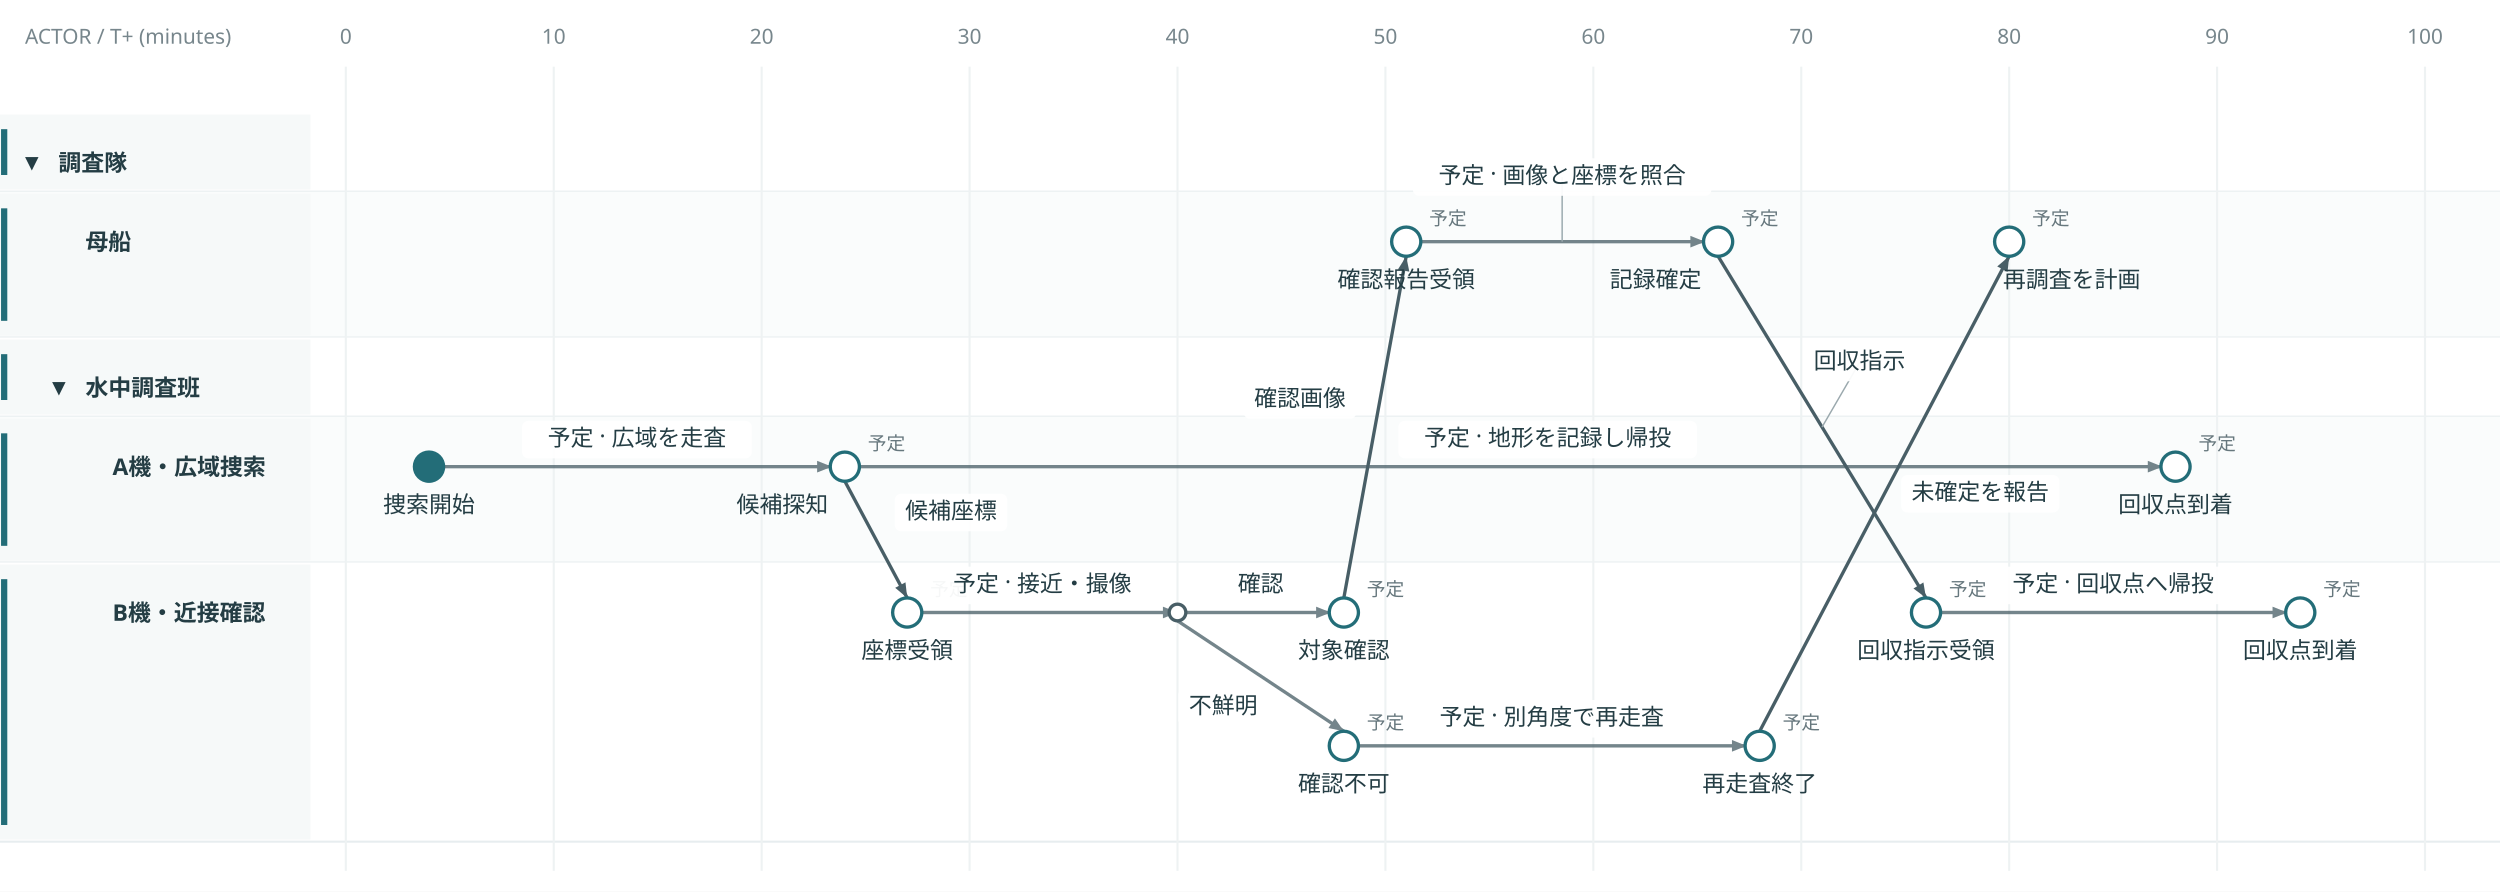
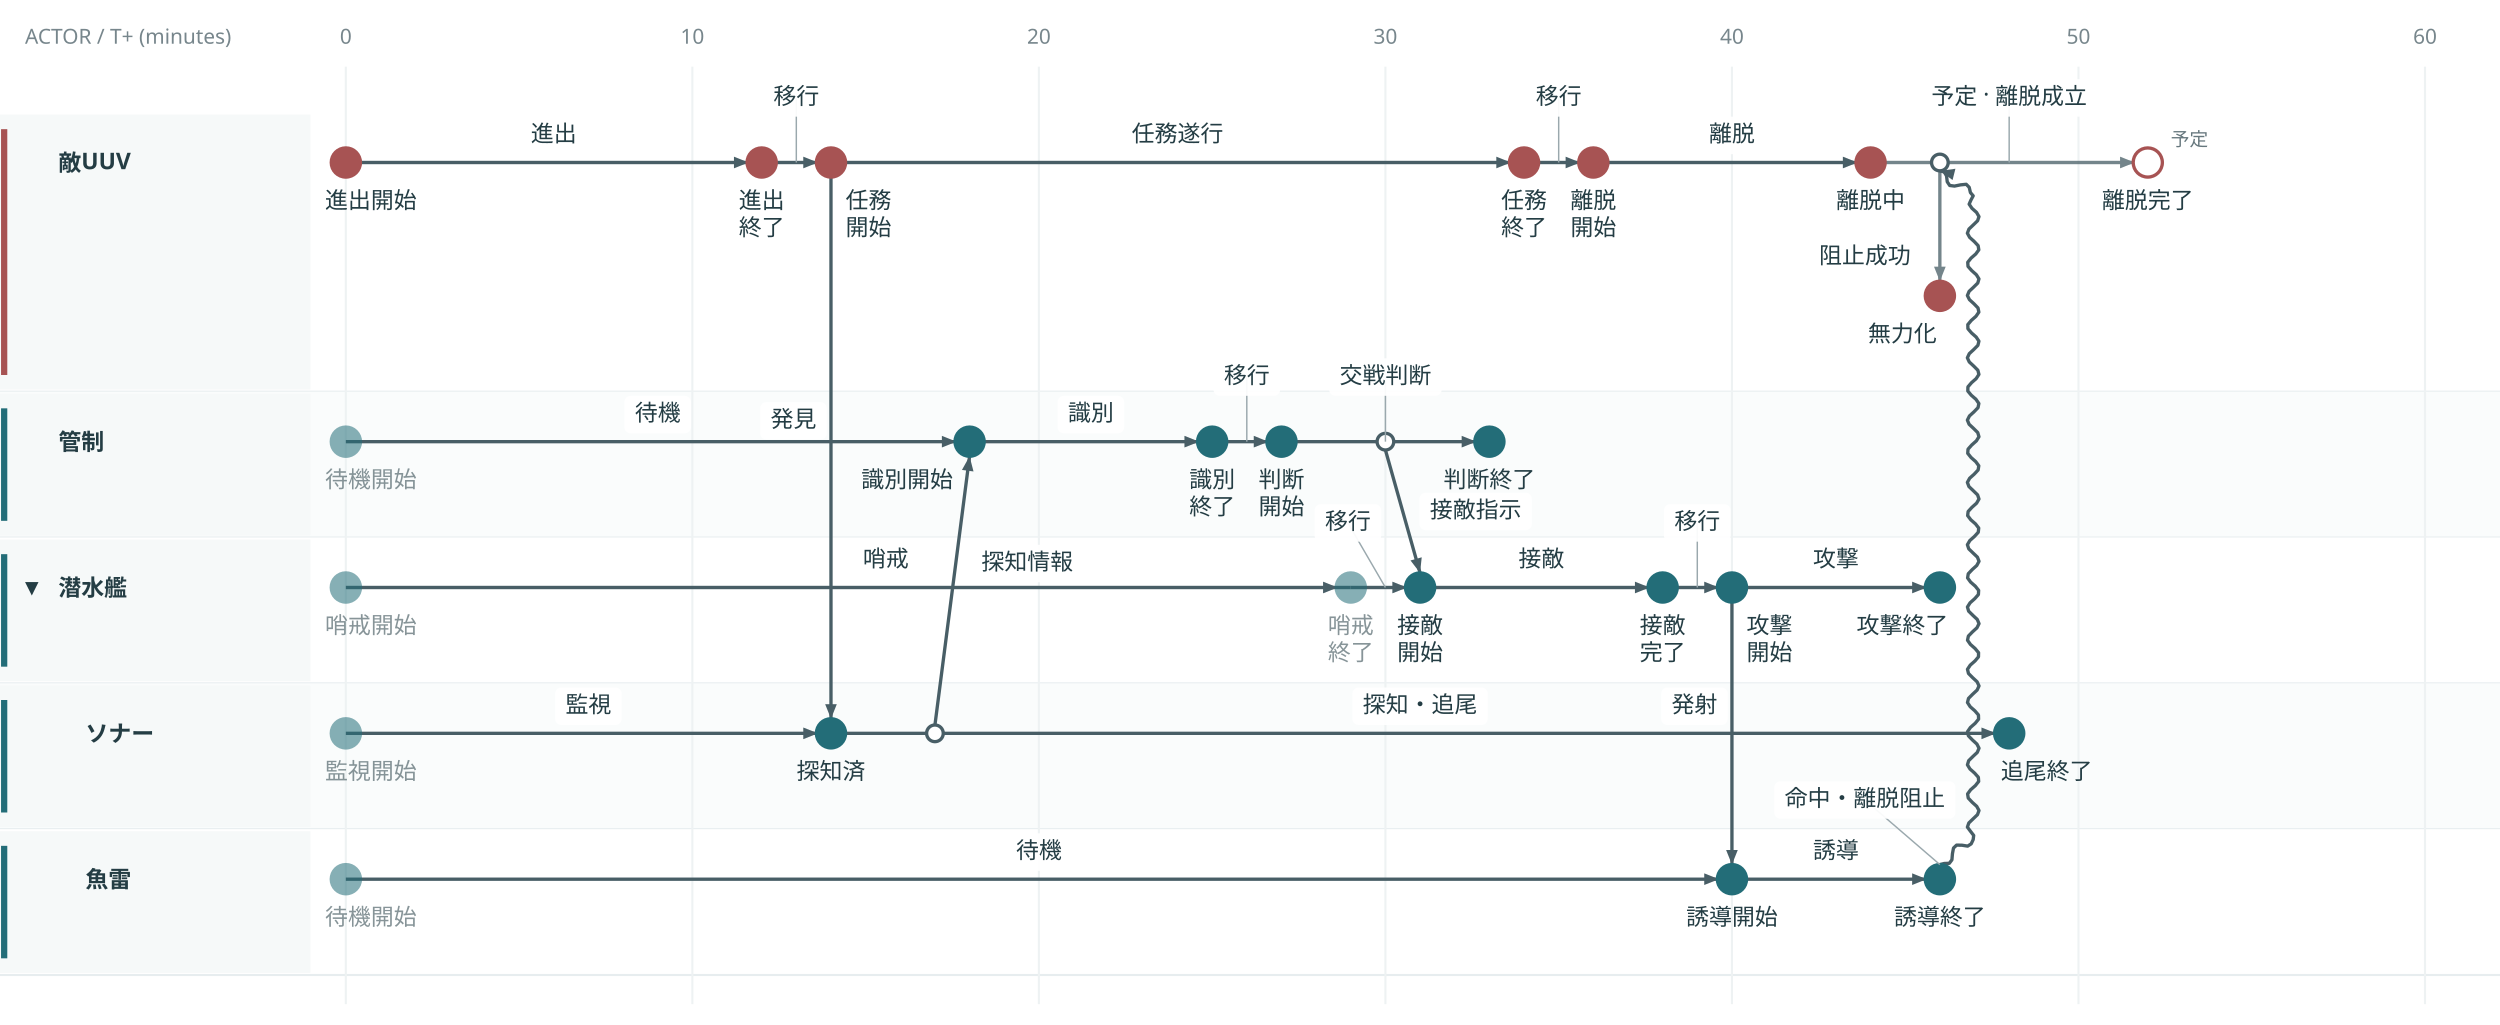
- <svg xmlns="http://www.w3.org/2000/svg" width="1200" height="428" viewBox="0 0 1200 428" role="img" aria-label="海底調査 — 2機のUUVと母船による確認・回収" font-family="Segoe UI, Noto Sans JP, sans-serif" font-size="11" fill="#243d44" data-view="mission">
+ <svg xmlns="http://www.w3.org/2000/svg" width="1200" height="492" viewBox="0 0 1200 492" role="img" aria-label="潜水艦グループ — ソナー・魚雷による任務阻止" font-family="Segoe UI, Noto Sans JP, sans-serif" font-size="11" fill="#243d44" data-view="mission">
  <defs>
    <marker id="arrow" viewBox="0 0 10 10" refX="10" refY="5" markerWidth="7" markerHeight="7" orient="auto-start-reverse" markerUnits="userSpaceOnUse">
      <path d="M0,1 L10,5 L0,9 Z" fill="context-stroke" />
    </marker>
    <marker id="state-arrow" viewBox="0 0 10 10" refX="19" refY="5" markerWidth="7" markerHeight="7" orient="auto-start-reverse" markerUnits="userSpaceOnUse">
      <path d="M0,1 L10,5 L0,9 Z" fill="context-stroke" />
    </marker>
    <clipPath id="time-clip">
-       <rect x="152" y="32" width="1048" height="428" />
+       <rect x="152" y="32" width="1048" height="492" />
    </clipPath>
  </defs>
  <rect width="100%" height="100%" fill="white" />
-   <rect x="0" y="54" width="1200" height="38" fill="#ffffff" />
-   <path d="M0,92 H1200" stroke="#e7edef" />
-   <rect x="0" y="92" width="1200" height="70" fill="#fafcfc" />
-   <path d="M0,162 H1200" stroke="#e7edef" />
-   <rect x="0" y="162" width="1200" height="38" fill="#ffffff" />
-   <path d="M0,200 H1200" stroke="#e7edef" />
-   <rect x="0" y="200" width="1200" height="70" fill="#fafcfc" />
-   <path d="M0,270 H1200" stroke="#e7edef" />
-   <rect x="0" y="270" width="1200" height="134" fill="#ffffff" />
-   <path d="M0,404 H1200" stroke="#e7edef" />
-   <path d="M166,32 V418" stroke="#eef2f3" />
+   <rect x="0" y="54" width="1200" height="134" fill="#ffffff" />
+   <path d="M0,188 H1200" stroke="#e7edef" />
+   <rect x="0" y="188" width="1200" height="70" fill="#fafcfc" />
+   <path d="M0,258 H1200" stroke="#e7edef" />
+   <rect x="0" y="258" width="1200" height="70" fill="#ffffff" />
+   <path d="M0,328 H1200" stroke="#e7edef" />
+   <rect x="0" y="328" width="1200" height="70" fill="#fafcfc" />
+   <path d="M0,398 H1200" stroke="#e7edef" />
+   <rect x="0" y="398" width="1200" height="70" fill="#ffffff" />
+   <path d="M0,468 H1200" stroke="#e7edef" />
+   <path d="M166,32 V482" stroke="#eef2f3" />
  <text x="166" y="21" text-anchor="middle" font-size="10" fill="#77868c">0</text>
-   <path d="M265.8,32 V418" stroke="#eef2f3" />
-   <text x="265.8" y="21" text-anchor="middle" font-size="10" fill="#77868c">10</text>
-   <path d="M365.6,32 V418" stroke="#eef2f3" />
-   <text x="365.6" y="21" text-anchor="middle" font-size="10" fill="#77868c">20</text>
-   <path d="M465.4,32 V418" stroke="#eef2f3" />
-   <text x="465.4" y="21" text-anchor="middle" font-size="10" fill="#77868c">30</text>
-   <path d="M565.2,32 V418" stroke="#eef2f3" />
-   <text x="565.2" y="21" text-anchor="middle" font-size="10" fill="#77868c">40</text>
-   <path d="M665,32 V418" stroke="#eef2f3" />
-   <text x="665" y="21" text-anchor="middle" font-size="10" fill="#77868c">50</text>
-   <path d="M764.8,32 V418" stroke="#eef2f3" />
-   <text x="764.8" y="21" text-anchor="middle" font-size="10" fill="#77868c">60</text>
-   <path d="M864.6,32 V418" stroke="#eef2f3" />
-   <text x="864.6" y="21" text-anchor="middle" font-size="10" fill="#77868c">70</text>
-   <path d="M964.4,32 V418" stroke="#eef2f3" />
-   <text x="964.4" y="21" text-anchor="middle" font-size="10" fill="#77868c">80</text>
-   <path d="M1064.2,32 V418" stroke="#eef2f3" />
-   <text x="1064.2" y="21" text-anchor="middle" font-size="10" fill="#77868c">90</text>
-   <path d="M1164,32 V418" stroke="#eef2f3" />
-   <text x="1164" y="21" text-anchor="middle" font-size="10" fill="#77868c">100</text>
+   <path d="M332.333,32 V482" stroke="#eef2f3" />
+   <text x="332.333" y="21" text-anchor="middle" font-size="10" fill="#77868c">10</text>
+   <path d="M498.667,32 V482" stroke="#eef2f3" />
+   <text x="498.667" y="21" text-anchor="middle" font-size="10" fill="#77868c">20</text>
+   <path d="M665,32 V482" stroke="#eef2f3" />
+   <text x="665" y="21" text-anchor="middle" font-size="10" fill="#77868c">30</text>
+   <path d="M831.333,32 V482" stroke="#eef2f3" />
+   <text x="831.333" y="21" text-anchor="middle" font-size="10" fill="#77868c">40</text>
+   <path d="M997.667,32 V482" stroke="#eef2f3" />
+   <text x="997.667" y="21" text-anchor="middle" font-size="10" fill="#77868c">50</text>
+   <path d="M1164,32 V482" stroke="#eef2f3" />
+   <text x="1164" y="21" text-anchor="middle" font-size="10" fill="#77868c">60</text>
  <text x="12" y="21" font-size="10" fill="#77868c">ACTOR / T+ (minutes)</text>
  <g clip-path="url(#time-clip)">
    <g class="edge task">
-       <path class="line" data-polarity="positive" d="M205.92,224.00 L405.52,224.00" fill="none" stroke="#485e66" stroke-width="1.6" opacity="0.76" stroke-linejoin="round" marker-end="url(#state-arrow)" />
-     </g>
-     <g class="edge task">
-       <path class="line" data-polarity="positive" d="M405.52,224.00 L1044.24,224.00" fill="none" stroke="#485e66" stroke-width="1.6" opacity="0.76" stroke-linejoin="round" marker-end="url(#state-arrow)" />
-     </g>
-     <g class="edge task">
-       <path class="line" data-polarity="positive" d="M435.46,294.00 L565.20,294.00" fill="none" stroke="#485e66" stroke-width="1.6" opacity="0.76" stroke-linejoin="round" marker-end="url(#arrow)" />
-     </g>
-     <g class="edge task">
-       <path class="line" data-polarity="positive" d="M645.04,358.00 L844.64,358.00" fill="none" stroke="#485e66" stroke-width="1.6" opacity="0.76" stroke-linejoin="round" marker-end="url(#state-arrow)" />
-     </g>
-     <g class="edge task">
-       <path class="line" data-polarity="positive" d="M924.48,294.00 L1104.12,294.00" fill="none" stroke="#485e66" stroke-width="1.6" opacity="0.76" stroke-linejoin="round" marker-end="url(#state-arrow)" />
-     </g>
-     <g class="edge task">
-       <path class="line" data-polarity="positive" d="M674.98,116.00 L824.68,116.00" fill="none" stroke="#485e66" stroke-width="1.6" opacity="0.76" stroke-linejoin="round" marker-end="url(#state-arrow)" />
+       <path class="line" data-polarity="positive" d="M166.00,78.00 L365.60,78.00" fill="none" stroke="#485e66" stroke-width="1.6" opacity="1" stroke-linejoin="round" marker-end="url(#state-arrow)" />
+     </g>
+     <g class="edge task">
+       <path class="line" data-polarity="positive" d="M398.87,78.00 L731.53,78.00" fill="none" stroke="#485e66" stroke-width="1.6" opacity="1" stroke-linejoin="round" marker-end="url(#state-arrow)" />
+     </g>
+     <g class="edge task">
+       <path class="line" data-polarity="positive" d="M764.80,78.00 L897.87,78.00" fill="none" stroke="#485e66" stroke-width="1.6" opacity="1" stroke-linejoin="round" marker-end="url(#state-arrow)" />
+     </g>
+     <g class="edge task">
+       <path class="line" data-polarity="positive" d="M166.00,352.00 L398.87,352.00" fill="none" stroke="#485e66" stroke-width="1.6" opacity="1" stroke-linejoin="round" marker-end="url(#state-arrow)" />
+     </g>
+     <g class="edge task">
+       <path class="line" data-polarity="positive" d="M398.87,352.00 L964.40,352.00" fill="none" stroke="#485e66" stroke-width="1.6" opacity="1" stroke-linejoin="round" marker-end="url(#state-arrow)" />
+     </g>
+     <g class="edge task">
+       <path class="line" data-polarity="positive" d="M166.00,212.00 L465.40,212.00" fill="none" stroke="#485e66" stroke-width="1.6" opacity="1" stroke-linejoin="round" marker-end="url(#state-arrow)" />
+     </g>
+     <g class="edge task">
+       <path class="line" data-polarity="positive" d="M465.40,212.00 L581.83,212.00" fill="none" stroke="#485e66" stroke-width="1.6" opacity="1" stroke-linejoin="round" marker-end="url(#state-arrow)" />
+     </g>
+     <g class="edge task">
+       <path class="line" data-polarity="positive" d="M615.10,212.00 L714.90,212.00" fill="none" stroke="#485e66" stroke-width="1.6" opacity="1" stroke-linejoin="round" marker-end="url(#state-arrow)" />
+     </g>
+     <g class="edge task">
+       <path class="line" data-polarity="positive" d="M166.00,282.00 L648.37,282.00" fill="none" stroke="#485e66" stroke-width="1.6" opacity="1" stroke-linejoin="round" marker-end="url(#state-arrow)" />
+     </g>
+     <g class="edge task">
+       <path class="line" data-polarity="positive" d="M681.63,282.00 L798.07,282.00" fill="none" stroke="#485e66" stroke-width="1.6" opacity="1" stroke-linejoin="round" marker-end="url(#state-arrow)" />
+     </g>
+     <g class="edge task">
+       <path class="line" data-polarity="positive" d="M831.33,282.00 L931.13,282.00" fill="none" stroke="#485e66" stroke-width="1.6" opacity="1" stroke-linejoin="round" marker-end="url(#state-arrow)" />
+     </g>
+     <g class="edge task">
+       <path class="line" data-polarity="positive" d="M166.00,422.00 L831.33,422.00" fill="none" stroke="#485e66" stroke-width="1.6" opacity="1" stroke-linejoin="round" marker-end="url(#state-arrow)" />
+     </g>
+     <g class="edge task">
+       <path class="line" data-polarity="positive" d="M831.33,422.00 L931.13,422.00" fill="none" stroke="#485e66" stroke-width="1.6" opacity="1" stroke-linejoin="round" marker-end="url(#state-arrow)" />
+     </g>
+     <g class="edge task">
+       <path class="line" data-polarity="positive" d="M365.60,78.00 L398.87,78.00" fill="none" stroke="#485e66" stroke-width="1.6" opacity="1" stroke-linejoin="round" marker-end="url(#state-arrow)" />
+     </g>
+     <g class="edge task">
+       <path class="line" data-polarity="positive" d="M731.53,78.00 L764.80,78.00" fill="none" stroke="#485e66" stroke-width="1.6" opacity="1" stroke-linejoin="round" marker-end="url(#state-arrow)" />
+     </g>
+     <g class="edge task">
+       <path class="line" data-polarity="positive" d="M897.87,78.00 L1030.93,78.00" fill="none" stroke="#485e66" stroke-width="1.6" opacity="0.76" stroke-linejoin="round" marker-end="url(#state-arrow)" />
+     </g>
+     <g class="edge task">
+       <path class="line" data-polarity="positive" d="M581.83,212.00 L615.10,212.00" fill="none" stroke="#485e66" stroke-width="1.6" opacity="1" stroke-linejoin="round" marker-end="url(#state-arrow)" />
+     </g>
+     <g class="edge task">
+       <path class="line" data-polarity="positive" d="M648.37,282.00 L681.63,282.00" fill="none" stroke="#485e66" stroke-width="1.6" opacity="1" stroke-linejoin="round" marker-end="url(#state-arrow)" />
+     </g>
+     <g class="edge task">
+       <path class="line" data-polarity="positive" d="M798.07,282.00 L831.33,282.00" fill="none" stroke="#485e66" stroke-width="1.6" opacity="1" stroke-linejoin="round" marker-end="url(#state-arrow)" />
    </g>
    <g class="edge outcome">
-       <path class="line" data-polarity="positive" d="M565.20,294.00 L645.04,294.00" fill="none" stroke="#485e66" stroke-width="1.6" opacity="0.76" stroke-linejoin="round" marker-end="url(#state-arrow)" />
-     </g>
-     <g class="edge outcome">
-       <path class="line" data-polarity="positive" d="M565.20,298.00 L645.04,351.00" fill="none" stroke="#485e66" stroke-width="1.6" opacity="0.76" stroke-linejoin="round" marker-end="url(#arrow)" />
-     </g>
-     <g class="edge causal">
-       <path class="line" data-polarity="positive" d="M405.52,231.00 L435.46,287.00" fill="none" stroke="#485e66" stroke-width="1.6" opacity="1" stroke-linejoin="round" marker-end="url(#arrow)" />
-     </g>
-     <g class="edge causal">
-       <path class="line" data-polarity="positive" d="M645.04,287.00 L674.98,123.00" fill="none" stroke="#485e66" stroke-width="1.6" opacity="1" stroke-linejoin="round" marker-end="url(#arrow)" />
-     </g>
-     <g class="edge causal">
-       <path class="line" data-polarity="positive" d="M844.64,351.00 L964.40,123.00" fill="none" stroke="#485e66" stroke-width="1.6" opacity="1" stroke-linejoin="round" marker-end="url(#arrow)" />
-     </g>
-     <g class="edge causal">
-       <path class="line" data-polarity="positive" d="M824.68,123.00 L924.48,287.00" fill="none" stroke="#485e66" stroke-width="1.6" opacity="1" stroke-linejoin="round" marker-end="url(#arrow)" />
-     </g>
-     <g class="junction" data-time="40">
-       <circle cx="565.2" cy="294" r="4" fill="white" stroke="#485e66" stroke-width="1.6" />
-     </g>
-     <g class="state" opacity="1">
-       <circle class="body" cx="674.98" cy="116" r="7" fill="white" stroke="#236d78" stroke-width="1.6" />
-       <text x="674.98" y="138" text-anchor="middle" font-size="11">確認報告受領</text>
-       <text x="685.98" y="108" font-size="9" fill="#66777d">予定</text>
-     </g>
-     <g class="state" opacity="1">
-       <circle class="body" cx="824.68" cy="116" r="7" fill="white" stroke="#236d78" stroke-width="1.6" />
-       <text x="794.68" y="138" text-anchor="middle" font-size="11">記録確定</text>
-       <text x="835.68" y="108" font-size="9" fill="#66777d">予定</text>
-     </g>
-     <g class="state" opacity="1">
-       <circle class="body" cx="964.4" cy="116" r="7" fill="white" stroke="#236d78" stroke-width="1.6" />
-       <text x="994.4" y="138" text-anchor="middle" font-size="11">再調査を計画</text>
-       <text x="975.4" y="108" font-size="9" fill="#66777d">予定</text>
-     </g>
-     <g class="state" opacity="1">
-       <circle class="body" cx="205.92" cy="224" r="7" fill="#236d78" stroke="#236d78" stroke-width="1.6" />
-       <text x="205.92" y="246" text-anchor="middle" font-size="11">捜索開始</text>
-     </g>
-     <g class="state" opacity="1">
-       <circle class="body" cx="405.52" cy="224" r="7" fill="white" stroke="#236d78" stroke-width="1.6" />
-       <text x="375.52" y="246" text-anchor="middle" font-size="11">候補探知</text>
-       <text x="416.52" y="216" font-size="9" fill="#66777d">予定</text>
-     </g>
-     <g class="state" opacity="1">
-       <circle class="body" cx="1044.24" cy="224" r="7" fill="white" stroke="#236d78" stroke-width="1.6" />
-       <text x="1044.24" y="246" text-anchor="middle" font-size="11">回収点到着</text>
-       <text x="1055.24" y="216" font-size="9" fill="#66777d">予定</text>
-     </g>
-     <g class="state" opacity="1">
-       <circle class="body" cx="435.46" cy="294" r="7" fill="white" stroke="#236d78" stroke-width="1.6" />
-       <text x="435.46" y="316" text-anchor="middle" font-size="11">座標受領</text>
-       <text x="446.46" y="286" font-size="9" fill="#66777d">予定</text>
-     </g>
-     <g class="state" opacity="1">
-       <circle class="body" cx="645.04" cy="294" r="7" fill="white" stroke="#236d78" stroke-width="1.6" />
-       <text x="645.04" y="316" text-anchor="middle" font-size="11">対象確認</text>
-       <text x="656.04" y="286" font-size="9" fill="#66777d">予定</text>
-     </g>
-     <g class="state" opacity="1">
-       <circle class="body" cx="645.04" cy="358" r="7" fill="white" stroke="#236d78" stroke-width="1.6" />
-       <text x="645.04" y="380" text-anchor="middle" font-size="11">確認不可</text>
-       <text x="656.04" y="350" font-size="9" fill="#66777d">予定</text>
-     </g>
-     <g class="state" opacity="1">
-       <circle class="body" cx="844.64" cy="358" r="7" fill="white" stroke="#236d78" stroke-width="1.6" />
-       <text x="844.64" y="380" text-anchor="middle" font-size="11">再走査終了</text>
-       <text x="855.64" y="350" font-size="9" fill="#66777d">予定</text>
-     </g>
-     <g class="state" opacity="1">
-       <circle class="body" cx="924.48" cy="294" r="7" fill="white" stroke="#236d78" stroke-width="1.6" />
-       <text x="924.48" y="316" text-anchor="middle" font-size="11">回収指示受領</text>
-       <text x="935.48" y="286" font-size="9" fill="#66777d">予定</text>
-     </g>
-     <g class="state" opacity="1">
-       <circle class="body" cx="1104.12" cy="294" r="7" fill="white" stroke="#236d78" stroke-width="1.6" />
-       <text x="1104.12" y="316" text-anchor="middle" font-size="11">回収点到着</text>
-       <text x="1115.12" y="286" font-size="9" fill="#66777d">予定</text>
-     </g>
-     <g class="edge-label">
-       <rect x="250.56" y="202" width="110.32" height="18" rx="3" fill="white" fill-opacity=".94" />
-       <text x="305.72" y="214" text-anchor="middle">予定 · 広域を走査</text>
-     </g>
-     <g class="edge-label">
-       <rect x="671.22" y="202" width="143.32" height="18" rx="3" fill="white" fill-opacity=".94" />
-       <text x="742.88" y="214" text-anchor="middle">予定 · 地形を記録し帰投</text>
-     </g>
-     <g class="edge-label">
-       <rect x="445.17" y="272" width="110.32" height="18" rx="3" fill="white" fill-opacity=".94" />
-       <text x="500.33" y="284" text-anchor="middle">予定 · 接近・撮像</text>
-     </g>
-     <g class="edge-label">
-       <rect x="678.68" y="336" width="132.32" height="18" rx="3" fill="white" fill-opacity=".94" />
-       <text x="744.84" y="348" text-anchor="middle">予定 · 別角度で再走査</text>
-     </g>
-     <g class="edge-label">
-       <rect x="953.64" y="272" width="121.32" height="18" rx="3" fill="white" fill-opacity=".94" />
-       <text x="1014.3" y="284" text-anchor="middle">予定 · 回収点へ帰投</text>
-     </g>
-     <g class="edge-label">
-       <path class="label-leader" d="M749.83,116 L749.83,85" stroke="#9aa8ad" stroke-width="0.7" fill="none" />
-       <rect x="678.17" y="76" width="143.32" height="18" rx="3" fill="white" fill-opacity=".94" />
-       <text x="749.83" y="88" text-anchor="middle">予定 · 画像と座標を照合</text>
-     </g>
-     <g class="edge-label">
-       <rect x="589.12" y="272" width="32" height="18" rx="3" fill="white" fill-opacity=".94" />
-       <text x="605.12" y="284" text-anchor="middle">確認</text>
-     </g>
-     <g class="edge-label">
-       <rect x="565.62" y="330.5" width="43" height="18" rx="3" fill="white" fill-opacity=".94" />
-       <text x="587.12" y="342.5" text-anchor="middle">不鮮明</text>
-     </g>
-     <g class="edge-label">
-       <rect x="429.49" y="237" width="54" height="18" rx="3" fill="white" fill-opacity=".94" />
-       <text x="456.49" y="249" text-anchor="middle">候補座標</text>
-     </g>
-     <g class="edge-label">
-       <rect x="597.01" y="183" width="54" height="18" rx="3" fill="white" fill-opacity=".94" />
-       <text x="624.01" y="195" text-anchor="middle">確認画像</text>
-     </g>
-     <g class="edge-label">
-       <rect x="912.52" y="228" width="76" height="18" rx="3" fill="white" fill-opacity=".94" />
-       <text x="950.52" y="240" text-anchor="middle">未確定を報告</text>
-     </g>
-     <g class="edge-label">
-       <path class="label-leader" d="M874.58,205 L892.58,174" stroke="#9aa8ad" stroke-width="0.7" fill="none" />
-       <rect x="865.58" y="165" width="54" height="18" rx="3" fill="white" fill-opacity=".94" />
-       <text x="892.58" y="177" text-anchor="middle">回収指示</text>
-     </g>
-   </g>
-   <g class="actor">
-     <rect x="0" y="55" width="149" height="36" fill="#f6f9f9" />
-     <path d="M2,62 V84" stroke="#236d78" stroke-width="3" />
-     <text class="collapse-toggle" data-collapse="fleet" x="12" y="82" font-size="13">▾</text>
-     <text x="28" y="82" font-weight="600" font-size="11">調査隊</text>
-   </g>
-   <g class="actor">
-     <rect x="0" y="93" width="149" height="68" fill="#f6f9f9" />
-     <path d="M2,100 V154" stroke="#236d78" stroke-width="3" />
-     <text x="41" y="120" font-weight="600" font-size="11">母船</text>
-   </g>
-   <g class="actor">
-     <rect x="0" y="163" width="149" height="36" fill="#f6f9f9" />
-     <path d="M2,170 V192" stroke="#236d78" stroke-width="3" />
-     <text class="collapse-toggle" data-collapse="team" x="25" y="190" font-size="13">▾</text>
-     <text x="41" y="190" font-weight="600" font-size="11">水中調査班</text>
-   </g>
-   <g class="actor">
-     <rect x="0" y="201" width="149" height="68" fill="#f6f9f9" />
-     <path d="M2,208 V262" stroke="#236d78" stroke-width="3" />
-     <text x="54" y="228" font-weight="600" font-size="11">A機・広域捜索</text>
-   </g>
-   <g class="actor">
-     <rect x="0" y="271" width="149" height="132" fill="#f6f9f9" />
-     <path d="M2,278 V396" stroke="#236d78" stroke-width="3" />
-     <text x="54" y="298" font-weight="600" font-size="11">B機・近接確認</text>
+       <path class="line" data-polarity="positive" d="M931.13,82.00 L931.13,135.00" fill="none" stroke="#485e66" stroke-width="1.6" opacity="0.76" stroke-linejoin="round" marker-end="url(#arrow)" />
+     </g>
+     <g class="edge causal">
+       <path class="line" data-polarity="positive" d="M398.87,85.00 L398.87,345.00" fill="none" stroke="#485e66" stroke-width="1.6" opacity="1" stroke-linejoin="round" marker-end="url(#arrow)" />
+     </g>
+     <g class="edge causal">
+       <path class="line" data-polarity="positive" d="M448.77,348.00 L465.40,219.00" fill="none" stroke="#485e66" stroke-width="1.6" opacity="1" stroke-linejoin="round" marker-end="url(#arrow)" />
+     </g>
+     <g class="edge causal">
+       <path class="line" data-polarity="positive" d="M665.00,216.00 L681.63,275.00" fill="none" stroke="#485e66" stroke-width="1.6" opacity="1" stroke-linejoin="round" marker-end="url(#arrow)" />
+     </g>
+     <g class="edge causal">
+       <path class="line" data-polarity="positive" d="M831.33,289.00 L831.33,415.00" fill="none" stroke="#485e66" stroke-width="1.6" opacity="1" stroke-linejoin="round" marker-end="url(#arrow)" />
+     </g>
+     <g class="edge causal">
+       <path class="line" data-polarity="negative" d="M931.13,415.00 L931.13,415.00 L933.23,414.47 L935.67,414.38 L936.92,412.72 L937.18,409.73 L937.68,407.06 L939.14,405.67 L941.65,405.69 L944.48,406.13 L946.17,405.05 L947.13,403.00 L947.13,403.00 L947.13,403.00 L947.13,403.00 L947.37,401.01 L945.83,399.01 L944.35,397.02 L945.03,395.03 L947.10,393.03 L949.18,391.04 L949.92,389.05 L948.83,387.05 L946.62,385.06 L944.75,383.06 L944.45,381.07 L945.91,379.08 L948.18,377.08 L949.76,375.09 L949.61,373.10 L947.83,371.10 L945.59,369.11 L944.37,367.12 L944.96,365.12 L946.98,363.13 L949.10,361.14 L949.93,359.14 L948.92,357.15 L946.73,355.15 L944.81,353.16 L944.42,351.17 L945.81,349.17 L948.08,347.18 L949.72,345.19 L949.66,343.19 L947.94,341.20 L945.69,339.21 L944.39,337.21 L944.89,335.22 L946.87,333.23 L949.02,331.23 L949.93,329.24 L949.00,327.25 L946.84,325.25 L944.87,323.26 L944.39,321.26 L945.71,319.27 L947.97,317.28 L949.67,315.28 L949.71,313.29 L948.05,311.30 L945.79,309.30 L944.41,307.31 L944.82,305.32 L946.76,303.32 L948.94,301.33 L949.93,299.34 L949.09,297.34 L946.96,295.35 L944.94,293.35 L944.37,291.36 L945.62,289.37 L947.86,287.37 L949.63,285.38 L949.75,283.39 L948.16,281.39 L945.89,279.40 L944.44,277.41 L944.76,275.41 L946.64,273.42 L948.85,271.43 L949.93,269.43 L949.17,267.44 L947.07,265.45 L945.01,263.45 L944.35,261.46 L945.52,259.46 L947.75,257.47 L949.57,255.48 L949.79,253.48 L948.26,251.49 L945.99,249.50 L944.47,247.50 L944.70,245.51 L946.53,243.52 L948.76,241.52 L949.91,239.53 L949.24,237.54 L947.18,235.54 L945.09,233.55 L944.34,231.55 L945.43,229.56 L947.64,227.57 L949.51,225.57 L949.82,223.58 L948.36,221.59 L946.10,219.59 L944.51,217.60 L944.65,215.61 L946.42,213.61 L948.66,211.62 L949.90,209.63 L949.31,207.63 L947.30,205.64 L945.17,203.65 L944.34,201.65 L945.34,199.66 L947.53,197.66 L949.45,195.67 L949.85,193.68 L948.47,191.68 L946.20,189.69 L944.55,187.70 L944.60,185.70 L946.31,183.71 L948.57,181.72 L949.88,179.72 L949.38,177.73 L947.41,175.74 L945.25,173.74 L944.33,171.75 L945.26,169.75 L947.41,167.76 L949.39,165.77 L949.88,163.77 L948.56,161.78 L946.31,159.79 L944.60,157.79 L944.55,155.80 L946.21,153.81 L948.47,151.81 L949.85,149.82 L949.45,147.83 L947.52,145.83 L945.34,143.84 L944.34,141.85 L945.17,139.85 L947.30,137.86 L949.32,135.86 L949.90,133.87 L948.66,131.88 L946.42,129.88 L944.65,127.89 L944.51,125.90 L946.10,123.90 L948.37,121.91 L949.83,119.92 L949.51,117.92 L947.63,115.93 L945.43,113.94 L944.34,111.94 L945.09,109.95 L947.19,107.95 L949.24,105.96 L949.91,103.97 L948.75,101.97 L946.53,99.98 L945.19,97.99 L946.07,95.99 L947.13,94.00 L947.13,94.00 L947.13,94.00 L947.13,94.00 L945.81,92.44 L945.21,89.90 L943.79,88.46 L941.08,88.73 L938.15,89.32 L935.86,89.03 L934.68,87.26 L934.33,84.40 L933.23,82.53 L931.13,82.00 L931.13,82.00" fill="none" stroke="#485e66" stroke-width="1.6" opacity="1" stroke-linejoin="round" marker-end="url(#arrow)" />
+     </g>
+     <g class="junction" data-time="46">
+       <circle cx="931.133" cy="78" r="4" fill="white" stroke="#485e66" stroke-width="1.6" />
+     </g>
+     <g class="junction" data-time="17">
+       <circle cx="448.767" cy="352" r="4" fill="white" stroke="#485e66" stroke-width="1.6" />
+     </g>
+     <g class="junction" data-time="30">
+       <circle cx="665" cy="212" r="4" fill="white" stroke="#485e66" stroke-width="1.6" />
+     </g>
+     <g class="state" opacity="1">
+       <circle class="body" cx="166" cy="78" r="7" fill="#a75353" stroke="#a75353" stroke-width="1.6" />
+       <text x="178" y="100" text-anchor="middle" font-size="11">進出開始</text>
+     </g>
+     <g class="state" opacity="1">
+       <circle class="body" cx="365.6" cy="78" r="7" fill="#a75353" stroke="#a75353" stroke-width="1.6" />
+       <text x="365.6" y="100" text-anchor="middle" font-size="11">進出</text>
+       <text x="365.6" y="113" text-anchor="middle" font-size="11">終了</text>
+     </g>
+     <g class="state" opacity="1">
+       <circle class="body" cx="398.867" cy="78" r="7" fill="#a75353" stroke="#a75353" stroke-width="1.6" />
+       <text x="416.867" y="100" text-anchor="middle" font-size="11">任務</text>
+       <text x="416.867" y="113" text-anchor="middle" font-size="11">開始</text>
+     </g>
+     <g class="state" opacity="1">
+       <circle class="body" cx="731.533" cy="78" r="7" fill="#a75353" stroke="#a75353" stroke-width="1.6" />
+       <text x="731.533" y="100" text-anchor="middle" font-size="11">任務</text>
+       <text x="731.533" y="113" text-anchor="middle" font-size="11">終了</text>
+     </g>
+     <g class="state" opacity="1">
+       <circle class="body" cx="764.8" cy="78" r="7" fill="#a75353" stroke="#a75353" stroke-width="1.6" />
+       <text x="764.8" y="100" text-anchor="middle" font-size="11">離脱</text>
+       <text x="764.8" y="113" text-anchor="middle" font-size="11">開始</text>
+     </g>
+     <g class="state" opacity="1">
+       <circle class="body" cx="897.867" cy="78" r="7" fill="#a75353" stroke="#a75353" stroke-width="1.6" />
+       <text x="897.867" y="100" text-anchor="middle" font-size="11">離脱中</text>
+     </g>
+     <g class="state" opacity="1">
+       <circle class="body" cx="931.133" cy="142" r="7" fill="#a75353" stroke="#a75353" stroke-width="1.6" />
+       <text x="913.133" y="164" text-anchor="middle" font-size="11">無力化</text>
+     </g>
+     <g class="state" opacity="1">
+       <circle class="body" cx="1030.933" cy="78" r="7" fill="white" stroke="#a75353" stroke-width="1.6" />
+       <text x="1030.933" y="100" text-anchor="middle" font-size="11">離脱完了</text>
+       <text x="1041.933" y="70" font-size="9" fill="#66777d">予定</text>
+     </g>
+     <g class="state" opacity="0.55">
+       <circle class="body" cx="166" cy="212" r="7" fill="#236d78" stroke="#236d78" stroke-width="1.6" />
+       <text x="178" y="234" text-anchor="middle" font-size="11">待機開始</text>
+     </g>
+     <g class="state" opacity="1">
+       <circle class="body" cx="465.4" cy="212" r="7" fill="#236d78" stroke="#236d78" stroke-width="1.6" />
+       <text x="435.4" y="234" text-anchor="middle" font-size="11">識別開始</text>
+     </g>
+     <g class="state" opacity="1">
+       <circle class="body" cx="581.833" cy="212" r="7" fill="#236d78" stroke="#236d78" stroke-width="1.6" />
+       <text x="581.833" y="234" text-anchor="middle" font-size="11">識別</text>
+       <text x="581.833" y="247" text-anchor="middle" font-size="11">終了</text>
+     </g>
+     <g class="state" opacity="1">
+       <circle class="body" cx="615.1" cy="212" r="7" fill="#236d78" stroke="#236d78" stroke-width="1.6" />
+       <text x="615.1" y="234" text-anchor="middle" font-size="11">判断</text>
+       <text x="615.1" y="247" text-anchor="middle" font-size="11">開始</text>
+     </g>
+     <g class="state" opacity="1">
+       <circle class="body" cx="714.9" cy="212" r="7" fill="#236d78" stroke="#236d78" stroke-width="1.6" />
+       <text x="714.9" y="234" text-anchor="middle" font-size="11">判断終了</text>
+     </g>
+     <g class="state" opacity="0.55">
+       <circle class="body" cx="166" cy="282" r="7" fill="#236d78" stroke="#236d78" stroke-width="1.6" />
+       <text x="178" y="304" text-anchor="middle" font-size="11">哨戒開始</text>
+     </g>
+     <g class="state" opacity="0.55">
+       <circle class="body" cx="648.367" cy="282" r="7" fill="#236d78" stroke="#236d78" stroke-width="1.6" />
+       <text x="648.367" y="304" text-anchor="middle" font-size="11">哨戒</text>
+       <text x="648.367" y="317" text-anchor="middle" font-size="11">終了</text>
+     </g>
+     <g class="state" opacity="1">
+       <circle class="body" cx="681.633" cy="282" r="7" fill="#236d78" stroke="#236d78" stroke-width="1.6" />
+       <text x="681.633" y="304" text-anchor="middle" font-size="11">接敵</text>
+       <text x="681.633" y="317" text-anchor="middle" font-size="11">開始</text>
+     </g>
+     <g class="state" opacity="1">
+       <circle class="body" cx="798.067" cy="282" r="7" fill="#236d78" stroke="#236d78" stroke-width="1.6" />
+       <text x="798.067" y="304" text-anchor="middle" font-size="11">接敵</text>
+       <text x="798.067" y="317" text-anchor="middle" font-size="11">完了</text>
+     </g>
+     <g class="state" opacity="1">
+       <circle class="body" cx="831.333" cy="282" r="7" fill="#236d78" stroke="#236d78" stroke-width="1.6" />
+       <text x="849.333" y="304" text-anchor="middle" font-size="11">攻撃</text>
+       <text x="849.333" y="317" text-anchor="middle" font-size="11">開始</text>
+     </g>
+     <g class="state" opacity="1">
+       <circle class="body" cx="931.133" cy="282" r="7" fill="#236d78" stroke="#236d78" stroke-width="1.6" />
+       <text x="913.133" y="304" text-anchor="middle" font-size="11">攻撃終了</text>
+     </g>
+     <g class="state" opacity="0.55">
+       <circle class="body" cx="166" cy="352" r="7" fill="#236d78" stroke="#236d78" stroke-width="1.6" />
+       <text x="178" y="374" text-anchor="middle" font-size="11">監視開始</text>
+     </g>
+     <g class="state" opacity="1">
+       <circle class="body" cx="398.867" cy="352" r="7" fill="#236d78" stroke="#236d78" stroke-width="1.6" />
+       <text x="398.867" y="374" text-anchor="middle" font-size="11">探知済</text>
+     </g>
+     <g class="state" opacity="1">
+       <circle class="body" cx="964.4" cy="352" r="7" fill="#236d78" stroke="#236d78" stroke-width="1.6" />
+       <text x="982.4" y="374" text-anchor="middle" font-size="11">追尾終了</text>
+     </g>
+     <g class="state" opacity="0.55">
+       <circle class="body" cx="166" cy="422" r="7" fill="#236d78" stroke="#236d78" stroke-width="1.6" />
+       <text x="178" y="444" text-anchor="middle" font-size="11">待機開始</text>
+     </g>
+     <g class="state" opacity="1">
+       <circle class="body" cx="831.333" cy="422" r="7" fill="#236d78" stroke="#236d78" stroke-width="1.6" />
+       <text x="831.333" y="444" text-anchor="middle" font-size="11">誘導開始</text>
+     </g>
+     <g class="state" opacity="1">
+       <circle class="body" cx="931.133" cy="422" r="7" fill="#236d78" stroke="#236d78" stroke-width="1.6" />
+       <text x="931.133" y="444" text-anchor="middle" font-size="11">誘導終了</text>
+     </g>
+     <g class="edge-label">
+       <rect x="249.8" y="56" width="32" height="18" rx="3" fill="white" fill-opacity=".94" />
+       <text x="265.8" y="68" text-anchor="middle">進出</text>
+     </g>
+     <g class="edge-label">
+       <rect x="538.2" y="56" width="54" height="18" rx="3" fill="white" fill-opacity=".94" />
+       <text x="565.2" y="68" text-anchor="middle">任務遂行</text>
+     </g>
+     <g class="edge-label">
+       <rect x="815.333" y="56" width="32" height="18" rx="3" fill="white" fill-opacity=".94" />
+       <text x="831.333" y="68" text-anchor="middle">離脱</text>
+     </g>
+     <g class="edge-label">
+       <rect x="266.433" y="330" width="32" height="18" rx="3" fill="white" fill-opacity=".94" />
+       <text x="282.433" y="342" text-anchor="middle">監視</text>
+     </g>
+     <g class="edge-label">
+       <rect x="649.133" y="330" width="65" height="18" rx="3" fill="white" fill-opacity=".94" />
+       <text x="681.633" y="342" text-anchor="middle">探知・追尾</text>
+     </g>
+     <g class="edge-label">
+       <rect x="299.7" y="190" width="32" height="18" rx="3" fill="white" fill-opacity=".94" />
+       <text x="315.7" y="202" text-anchor="middle">待機</text>
+     </g>
+     <g class="edge-label">
+       <rect x="507.617" y="190" width="32" height="18" rx="3" fill="white" fill-opacity=".94" />
+       <text x="523.617" y="202" text-anchor="middle">識別</text>
+     </g>
+     <g class="edge-label">
+       <path class="label-leader" d="M665,212 L665,181" stroke="#9aa8ad" stroke-width="0.7" fill="none" />
+       <rect x="638" y="172" width="54" height="18" rx="3" fill="white" fill-opacity=".94" />
+       <text x="665" y="184" text-anchor="middle">交戦判断</text>
+     </g>
+     <g class="edge-label">
+       <rect x="409.183" y="260" width="32" height="18" rx="3" fill="white" fill-opacity=".94" />
+       <text x="425.183" y="272" text-anchor="middle">哨戒</text>
+     </g>
+     <g class="edge-label">
+       <rect x="723.85" y="260" width="32" height="18" rx="3" fill="white" fill-opacity=".94" />
+       <text x="739.85" y="272" text-anchor="middle">接敵</text>
+     </g>
+     <g class="edge-label">
+       <rect x="865.233" y="260" width="32" height="18" rx="3" fill="white" fill-opacity=".94" />
+       <text x="881.233" y="272" text-anchor="middle">攻撃</text>
+     </g>
+     <g class="edge-label">
+       <rect x="482.667" y="400" width="32" height="18" rx="3" fill="white" fill-opacity=".94" />
+       <text x="498.667" y="412" text-anchor="middle">待機</text>
+     </g>
+     <g class="edge-label">
+       <rect x="865.233" y="400" width="32" height="18" rx="3" fill="white" fill-opacity=".94" />
+       <text x="881.233" y="412" text-anchor="middle">誘導</text>
+     </g>
+     <g class="edge-label">
+       <path class="label-leader" d="M382.233,78 L382.233,47" stroke="#9aa8ad" stroke-width="0.7" fill="none" />
+       <rect x="366.233" y="38" width="32" height="18" rx="3" fill="white" fill-opacity=".94" />
+       <text x="382.233" y="50" text-anchor="middle">移行</text>
+     </g>
+     <g class="edge-label">
+       <path class="label-leader" d="M748.167,78 L748.167,47" stroke="#9aa8ad" stroke-width="0.7" fill="none" />
+       <rect x="732.167" y="38" width="32" height="18" rx="3" fill="white" fill-opacity=".94" />
+       <text x="748.167" y="50" text-anchor="middle">移行</text>
+     </g>
+     <g class="edge-label">
+       <path class="label-leader" d="M964.4,78 L964.4,47" stroke="#9aa8ad" stroke-width="0.7" fill="none" />
+       <rect x="914.74" y="38" width="99.32" height="18" rx="3" fill="white" fill-opacity=".94" />
+       <text x="964.4" y="50" text-anchor="middle">予定 · 離脱成立</text>
+     </g>
+     <g class="edge-label">
+       <path class="label-leader" d="M598.467,212 L598.467,181" stroke="#9aa8ad" stroke-width="0.7" fill="none" />
+       <rect x="582.467" y="172" width="32" height="18" rx="3" fill="white" fill-opacity=".94" />
+       <text x="598.467" y="184" text-anchor="middle">移行</text>
+     </g>
+     <g class="edge-label">
+       <path class="label-leader" d="M665,282 L647,251" stroke="#9aa8ad" stroke-width="0.7" fill="none" />
+       <rect x="631" y="242" width="32" height="18" rx="3" fill="white" fill-opacity=".94" />
+       <text x="647" y="254" text-anchor="middle">移行</text>
+     </g>
+     <g class="edge-label">
+       <path class="label-leader" d="M814.7,282 L814.7,251" stroke="#9aa8ad" stroke-width="0.7" fill="none" />
+       <rect x="798.7" y="242" width="32" height="18" rx="3" fill="white" fill-opacity=".94" />
+       <text x="814.7" y="254" text-anchor="middle">移行</text>
+     </g>
+     <g class="edge-label">
+       <rect x="868.133" y="114.5" width="54" height="18" rx="3" fill="white" fill-opacity=".94" />
+       <text x="895.133" y="126.5" text-anchor="middle">阻止成功</text>
+     </g>
+     <g class="edge-label">
+       <rect x="364.867" y="193" width="32" height="18" rx="3" fill="white" fill-opacity=".94" />
+       <text x="380.867" y="205" text-anchor="middle">発見</text>
+     </g>
+     <g class="edge-label">
+       <rect x="466.083" y="261.5" width="54" height="18" rx="3" fill="white" fill-opacity=".94" />
+       <text x="493.083" y="273.5" text-anchor="middle">探知情報</text>
+     </g>
+     <g class="edge-label">
+       <rect x="681.317" y="236.5" width="54" height="18" rx="3" fill="white" fill-opacity=".94" />
+       <text x="708.317" y="248.5" text-anchor="middle">接敵指示</text>
+     </g>
+     <g class="edge-label">
+       <rect x="797.333" y="330" width="32" height="18" rx="3" fill="white" fill-opacity=".94" />
+       <text x="813.333" y="342" text-anchor="middle">発射</text>
+     </g>
+     <g class="edge-label">
+       <path class="label-leader" d="M931.133,415 L895.133,384" stroke="#9aa8ad" stroke-width="0.7" fill="none" />
+       <rect x="851.633" y="375" width="87" height="18" rx="3" fill="white" fill-opacity=".94" />
+       <text x="895.133" y="387" text-anchor="middle">命中・離脱阻止</text>
+     </g>
+   </g>
+   <g class="actor">
+     <rect x="0" y="55" width="149" height="132" fill="#f6f9f9" />
+     <path d="M2,62 V180" stroke="#a75353" stroke-width="3" />
+     <text x="28" y="82" font-weight="600" font-size="11">敵UUV</text>
+   </g>
+   <g class="actor">
+     <rect x="0" y="189" width="149" height="68" fill="#f6f9f9" />
+     <path d="M2,196 V250" stroke="#236d78" stroke-width="3" />
+     <text x="28" y="216" font-weight="600" font-size="11">管制</text>
+   </g>
+   <g class="actor">
+     <rect x="0" y="259" width="149" height="68" fill="#f6f9f9" />
+     <path d="M2,266 V320" stroke="#236d78" stroke-width="3" />
+     <text class="collapse-toggle" data-collapse="uuv" x="12" y="286" font-size="13">▾</text>
+     <text x="28" y="286" font-weight="600" font-size="11">潜水艦</text>
+   </g>
+   <g class="actor">
+     <rect x="0" y="329" width="149" height="68" fill="#f6f9f9" />
+     <path d="M2,336 V390" stroke="#236d78" stroke-width="3" />
+     <text x="41" y="356" font-weight="600" font-size="11">ソナー</text>
+   </g>
+   <g class="actor">
+     <rect x="0" y="399" width="149" height="68" fill="#f6f9f9" />
+     <path d="M2,406 V460" stroke="#236d78" stroke-width="3" />
+     <text x="41" y="426" font-weight="600" font-size="11">魚雷</text>
  </g>
</svg>
